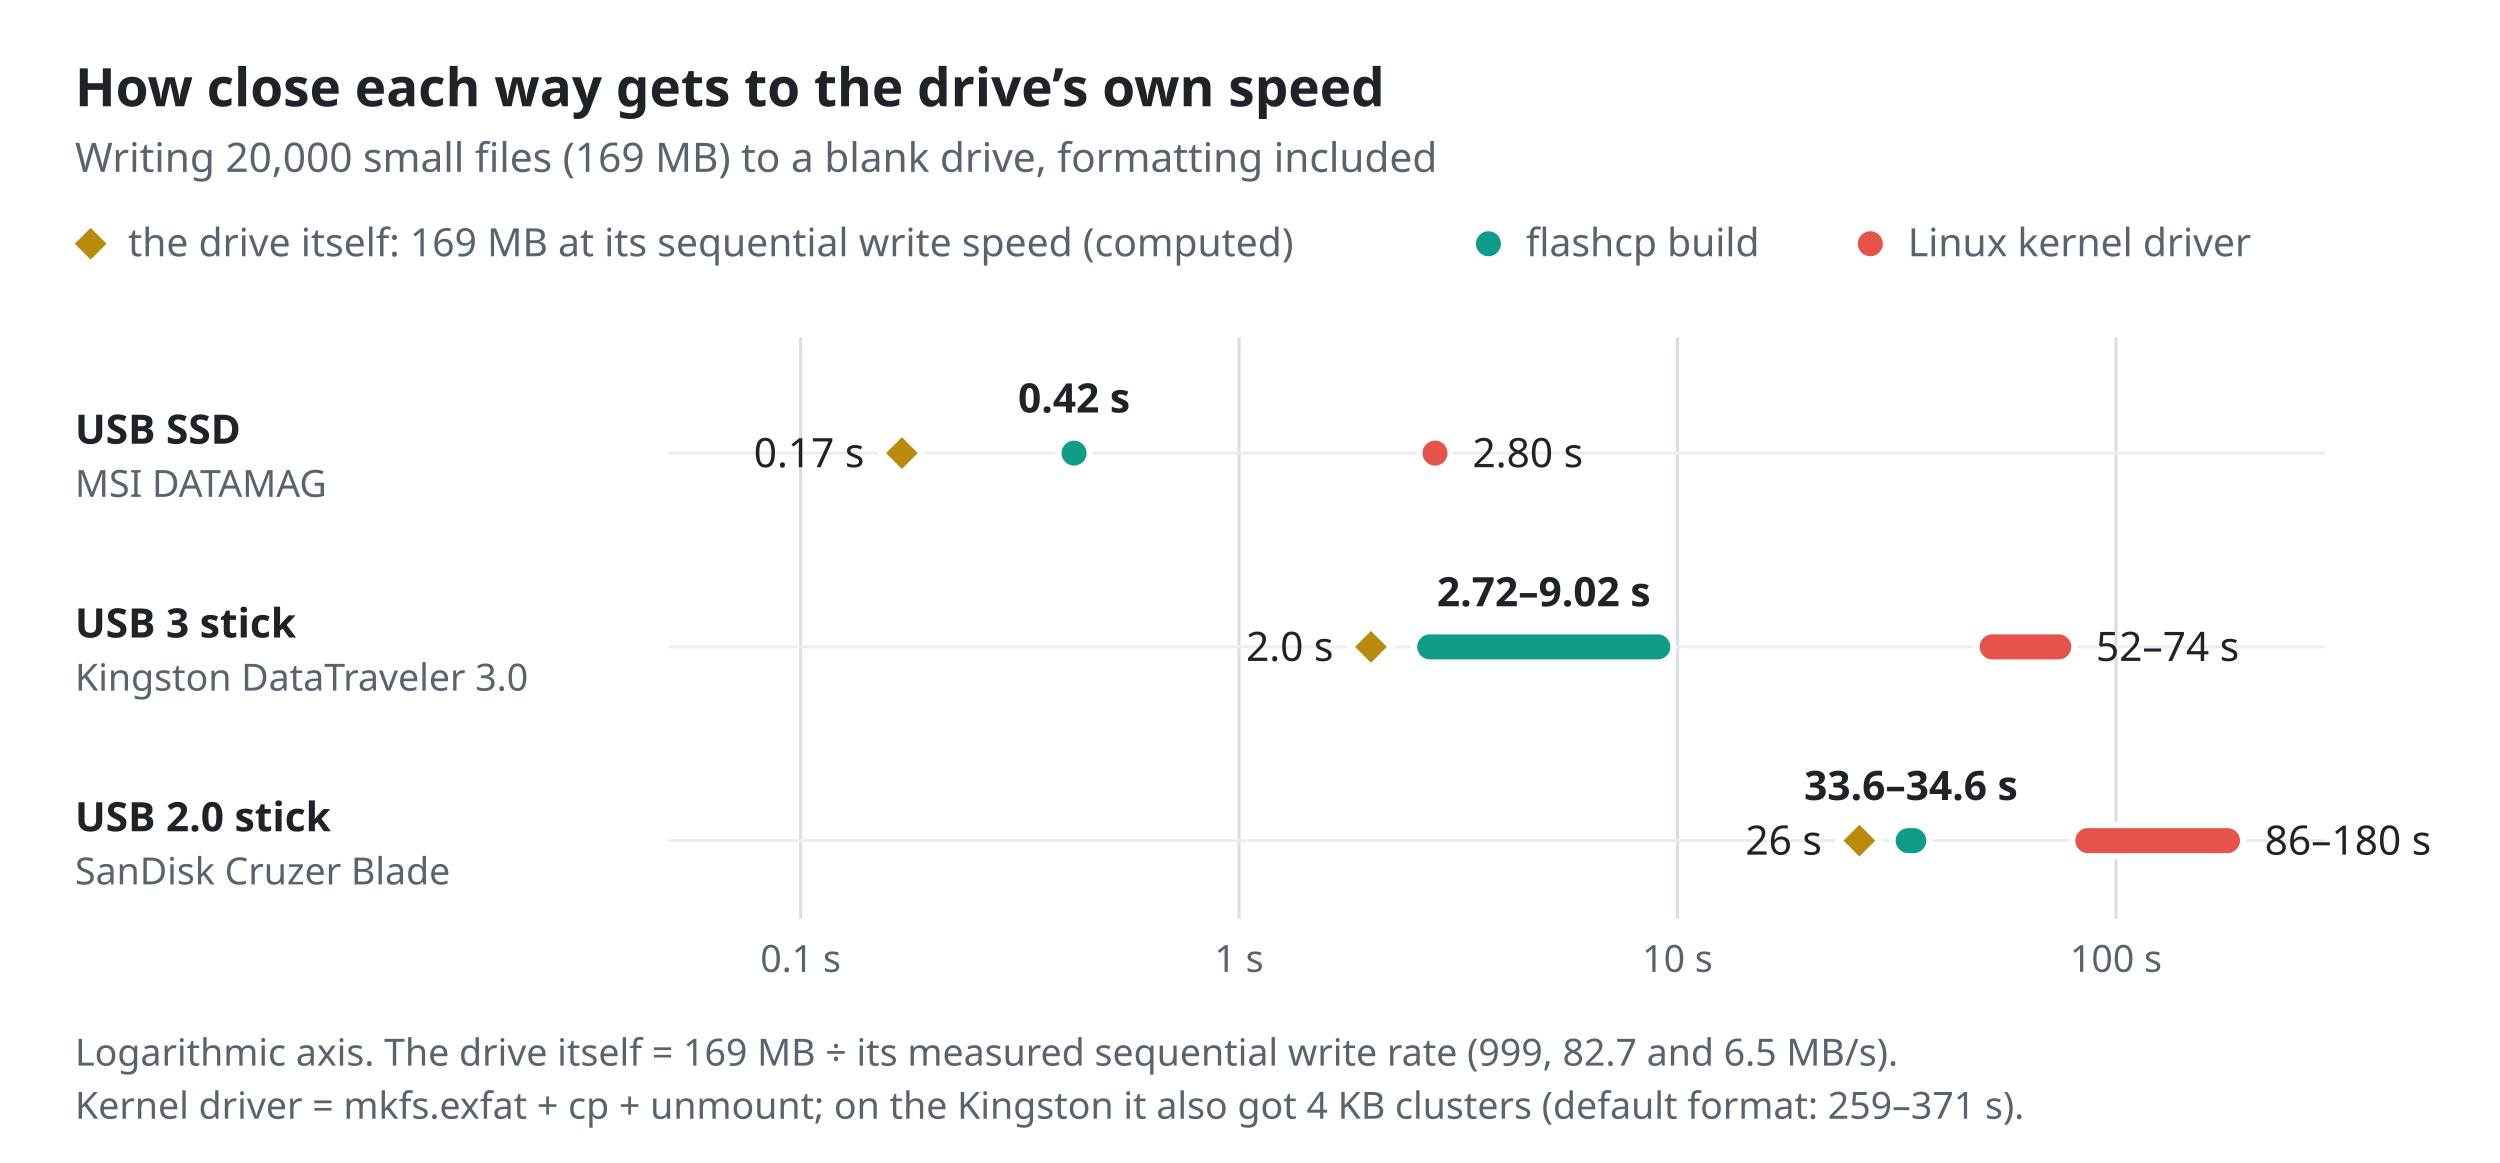
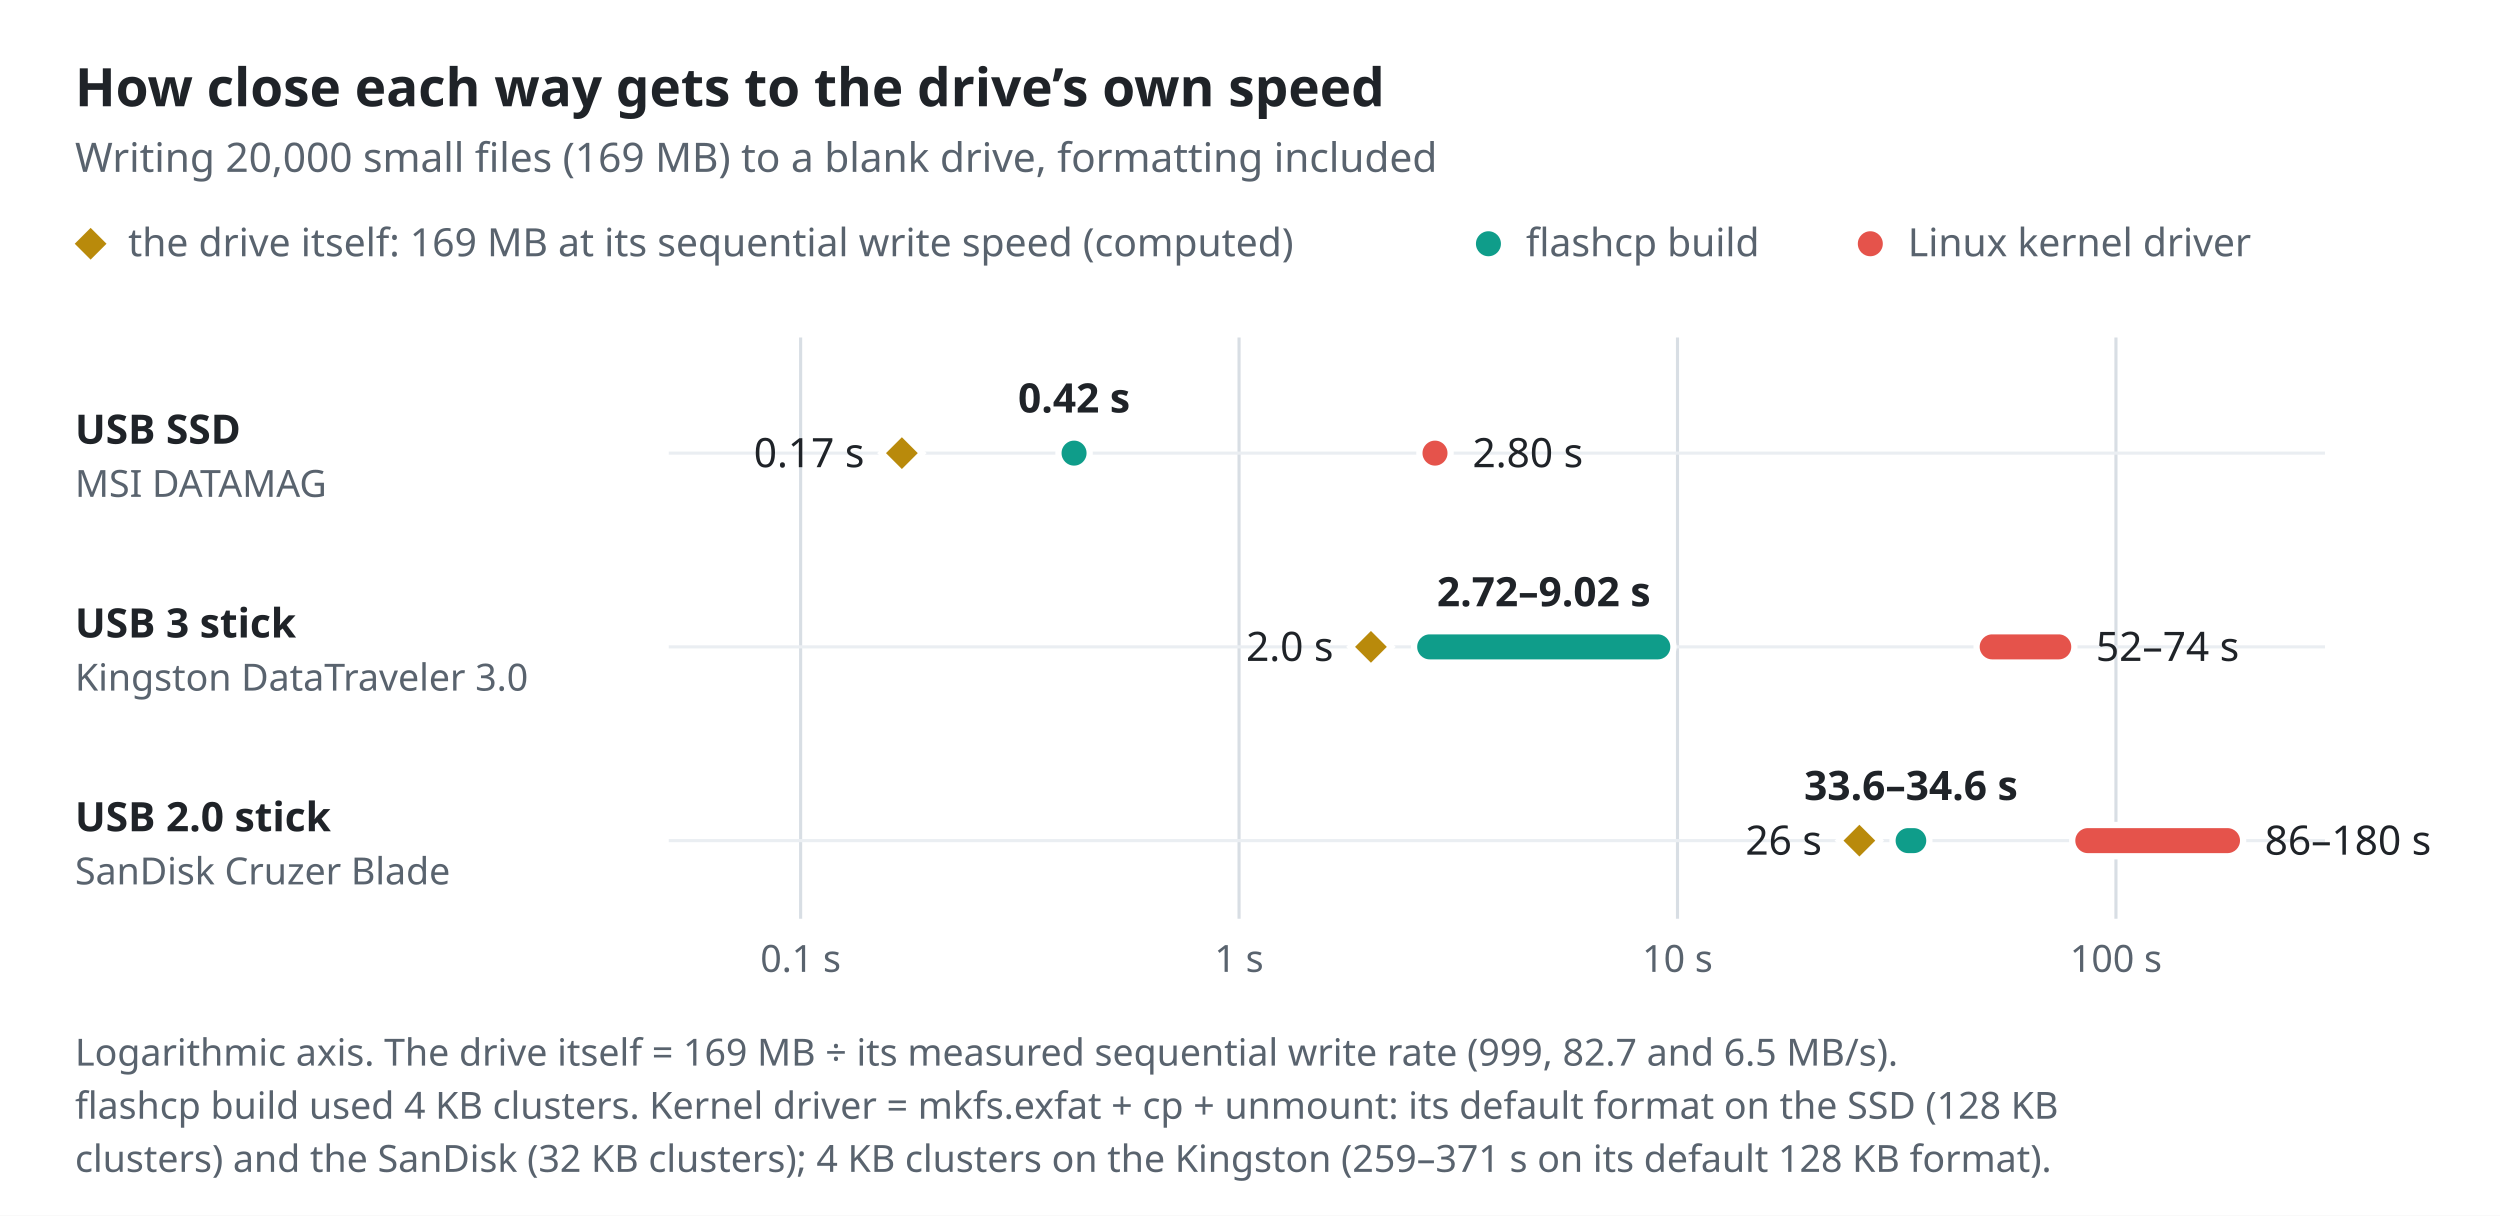
- <svg xmlns="http://www.w3.org/2000/svg" viewBox="0 0 800 372" width="800" height="372" font-family="-apple-system, BlinkMacSystemFont, &quot;Segoe UI&quot;, &quot;Noto Sans&quot;, Helvetica, Arial, sans-serif" role="img" aria-label="How close each way gets to the drive’s own speed">
-   <rect width="800" height="372" fill="#ffffff" />
+ <svg xmlns="http://www.w3.org/2000/svg" viewBox="0 0 800 389" width="800" height="389" font-family="-apple-system, BlinkMacSystemFont, &quot;Segoe UI&quot;, &quot;Noto Sans&quot;, Helvetica, Arial, sans-serif" role="img" aria-label="How close each way gets to the drive’s own speed">
+   <rect width="800" height="389" fill="#ffffff" />
  <text x="24" y="34" font-size="17" font-weight="600" fill="#1f2328" text-anchor="start">How close each way gets to the drive’s own speed</text>
  <text x="24" y="55" font-size="13" font-weight="400" fill="#59636e" text-anchor="start">Writing 20,000 small files (169 MB) to a blank drive, formatting included</text>
  <path d="M29,71.5L35.5,78L29,84.5L22.5,78Z" fill="#b98a0b" stroke="#ffffff" stroke-width="2" />
  <text x="41" y="82" font-size="12.5" font-weight="400" fill="#59636e" text-anchor="start">the drive itself: 169 MB at its sequential write speed (computed)</text>
  <circle cx="476.3" cy="78" r="5" fill="#0f9d8a" stroke="#ffffff" stroke-width="2" />
  <text x="488.3" y="82" font-size="12.5" font-weight="400" fill="#59636e" text-anchor="start">flashcp build</text>
  <circle cx="598.5" cy="78" r="5" fill="#e5534b" stroke="#ffffff" stroke-width="2" />
  <text x="610.5" y="82" font-size="12.5" font-weight="400" fill="#59636e" text-anchor="start">Linux kernel driver</text>
  <line x1="256.2" x2="256.2" y1="108" y2="294" stroke="#d8dee4" stroke-width="1" />
  <text x="256.2" y="311" font-size="12" font-weight="400" fill="#59636e" text-anchor="middle">0.1 s</text>
  <line x1="396.5" x2="396.5" y1="108" y2="294" stroke="#d8dee4" stroke-width="1" />
  <text x="396.5" y="311" font-size="12" font-weight="400" fill="#59636e" text-anchor="middle">1 s</text>
  <line x1="536.8" x2="536.8" y1="108" y2="294" stroke="#d8dee4" stroke-width="1" />
  <text x="536.8" y="311" font-size="12" font-weight="400" fill="#59636e" text-anchor="middle">10 s</text>
  <line x1="677.1" x2="677.1" y1="108" y2="294" stroke="#d8dee4" stroke-width="1" />
  <text x="677.1" y="311" font-size="12" font-weight="400" fill="#59636e" text-anchor="middle">100 s</text>
  <line x1="214" x2="744" y1="145" y2="145" stroke="#eaeef2" stroke-width="1" />
  <text x="24" y="142" font-size="13" font-weight="600" fill="#1f2328" text-anchor="start">USB SSD</text>
  <text x="24" y="159" font-size="12" font-weight="400" fill="#59636e" text-anchor="start">MSI DATAMAG</text>
  <circle cx="459.2" cy="145" r="5" fill="#e5534b" stroke="#ffffff" stroke-width="2" />
  <circle cx="343.7" cy="145" r="5" fill="#0f9d8a" stroke="#ffffff" stroke-width="2" />
  <path d="M288.6,138.5L295.1,145L288.6,151.5L282.1,145Z" fill="#b98a0b" stroke="#ffffff" stroke-width="2" />
  <text x="276.6" y="149.5" font-size="13" font-weight="400" fill="#1f2328" text-anchor="end">0.17 s</text>
  <text x="343.7" y="132" font-size="13" font-weight="600" fill="#1f2328" text-anchor="middle">0.42 s</text>
  <text x="471.2" y="149.5" font-size="13" font-weight="400" fill="#1f2328" text-anchor="start">2.80 s</text>
  <line x1="214" x2="744" y1="207" y2="207" stroke="#eaeef2" stroke-width="1" />
  <text x="24" y="204" font-size="13" font-weight="600" fill="#1f2328" text-anchor="start">USB 3 stick</text>
  <text x="24" y="221" font-size="12" font-weight="400" fill="#59636e" text-anchor="start">Kingston DataTraveler 3.0</text>
  <rect x="632.5" y="202" width="31.3" height="10" rx="5" fill="#e5534b" stroke="#ffffff" stroke-width="2" />
  <rect x="452.5" y="202" width="83" height="10" rx="5" fill="#0f9d8a" stroke="#ffffff" stroke-width="2" />
  <path d="M438.7,200.5L445.2,207L438.7,213.5L432.2,207Z" fill="#b98a0b" stroke="#ffffff" stroke-width="2" />
  <text x="426.7" y="211.5" font-size="13" font-weight="400" fill="#1f2328" text-anchor="end">2.0 s</text>
  <text x="494" y="194" font-size="13" font-weight="600" fill="#1f2328" text-anchor="middle">2.72–9.02 s</text>
  <text x="670.7" y="211.5" font-size="13" font-weight="400" fill="#1f2328" text-anchor="start">52–74 s</text>
  <line x1="214" x2="744" y1="269" y2="269" stroke="#eaeef2" stroke-width="1" />
  <text x="24" y="266" font-size="13" font-weight="600" fill="#1f2328" text-anchor="start">USB 2.0 stick</text>
  <text x="24" y="283" font-size="12" font-weight="400" fill="#59636e" text-anchor="start">SanDisk Cruzer Blade</text>
  <rect x="663.1" y="264" width="54.7" height="10" rx="5" fill="#e5534b" stroke="#ffffff" stroke-width="2" />
  <rect x="605.6" y="264" width="11.8" height="10" rx="5" fill="#0f9d8a" stroke="#ffffff" stroke-width="2" />
  <path d="M595,262.5L601.5,269L595,275.5L588.5,269Z" fill="#b98a0b" stroke="#ffffff" stroke-width="2" />
  <text x="583" y="273.5" font-size="13" font-weight="400" fill="#1f2328" text-anchor="end">26 s</text>
  <text x="611.5" y="256" font-size="13" font-weight="600" fill="#1f2328" text-anchor="middle">33.6–34.6 s</text>
  <text x="724.7" y="273.5" font-size="13" font-weight="400" fill="#1f2328" text-anchor="start">86–180 s</text>
  <text x="24" y="341" font-size="12" font-weight="400" fill="#59636e" text-anchor="start">Logarithmic axis. The drive itself = 169 MB ÷ its measured sequential write rate (999, 82.7 and 6.5 MB/s).</text>
-   <text x="24" y="358" font-size="12" font-weight="400" fill="#59636e" text-anchor="start">Kernel driver = mkfs.exfat + cp + unmount; on the Kingston it also got 4 KB clusters (default format: 259–371 s).</text>
+   <text x="24" y="358" font-size="12" font-weight="400" fill="#59636e" text-anchor="start">flashcp build used 4 KB clusters. Kernel driver = mkfs.exfat + cp + unmount: its default format on the SSD (128 KB</text>
+   <text x="24" y="375" font-size="12" font-weight="400" fill="#59636e" text-anchor="start">clusters) and the SanDisk (32 KB clusters); 4 KB clusters on the Kingston (259–371 s on its default 128 KB format).</text>
</svg>
